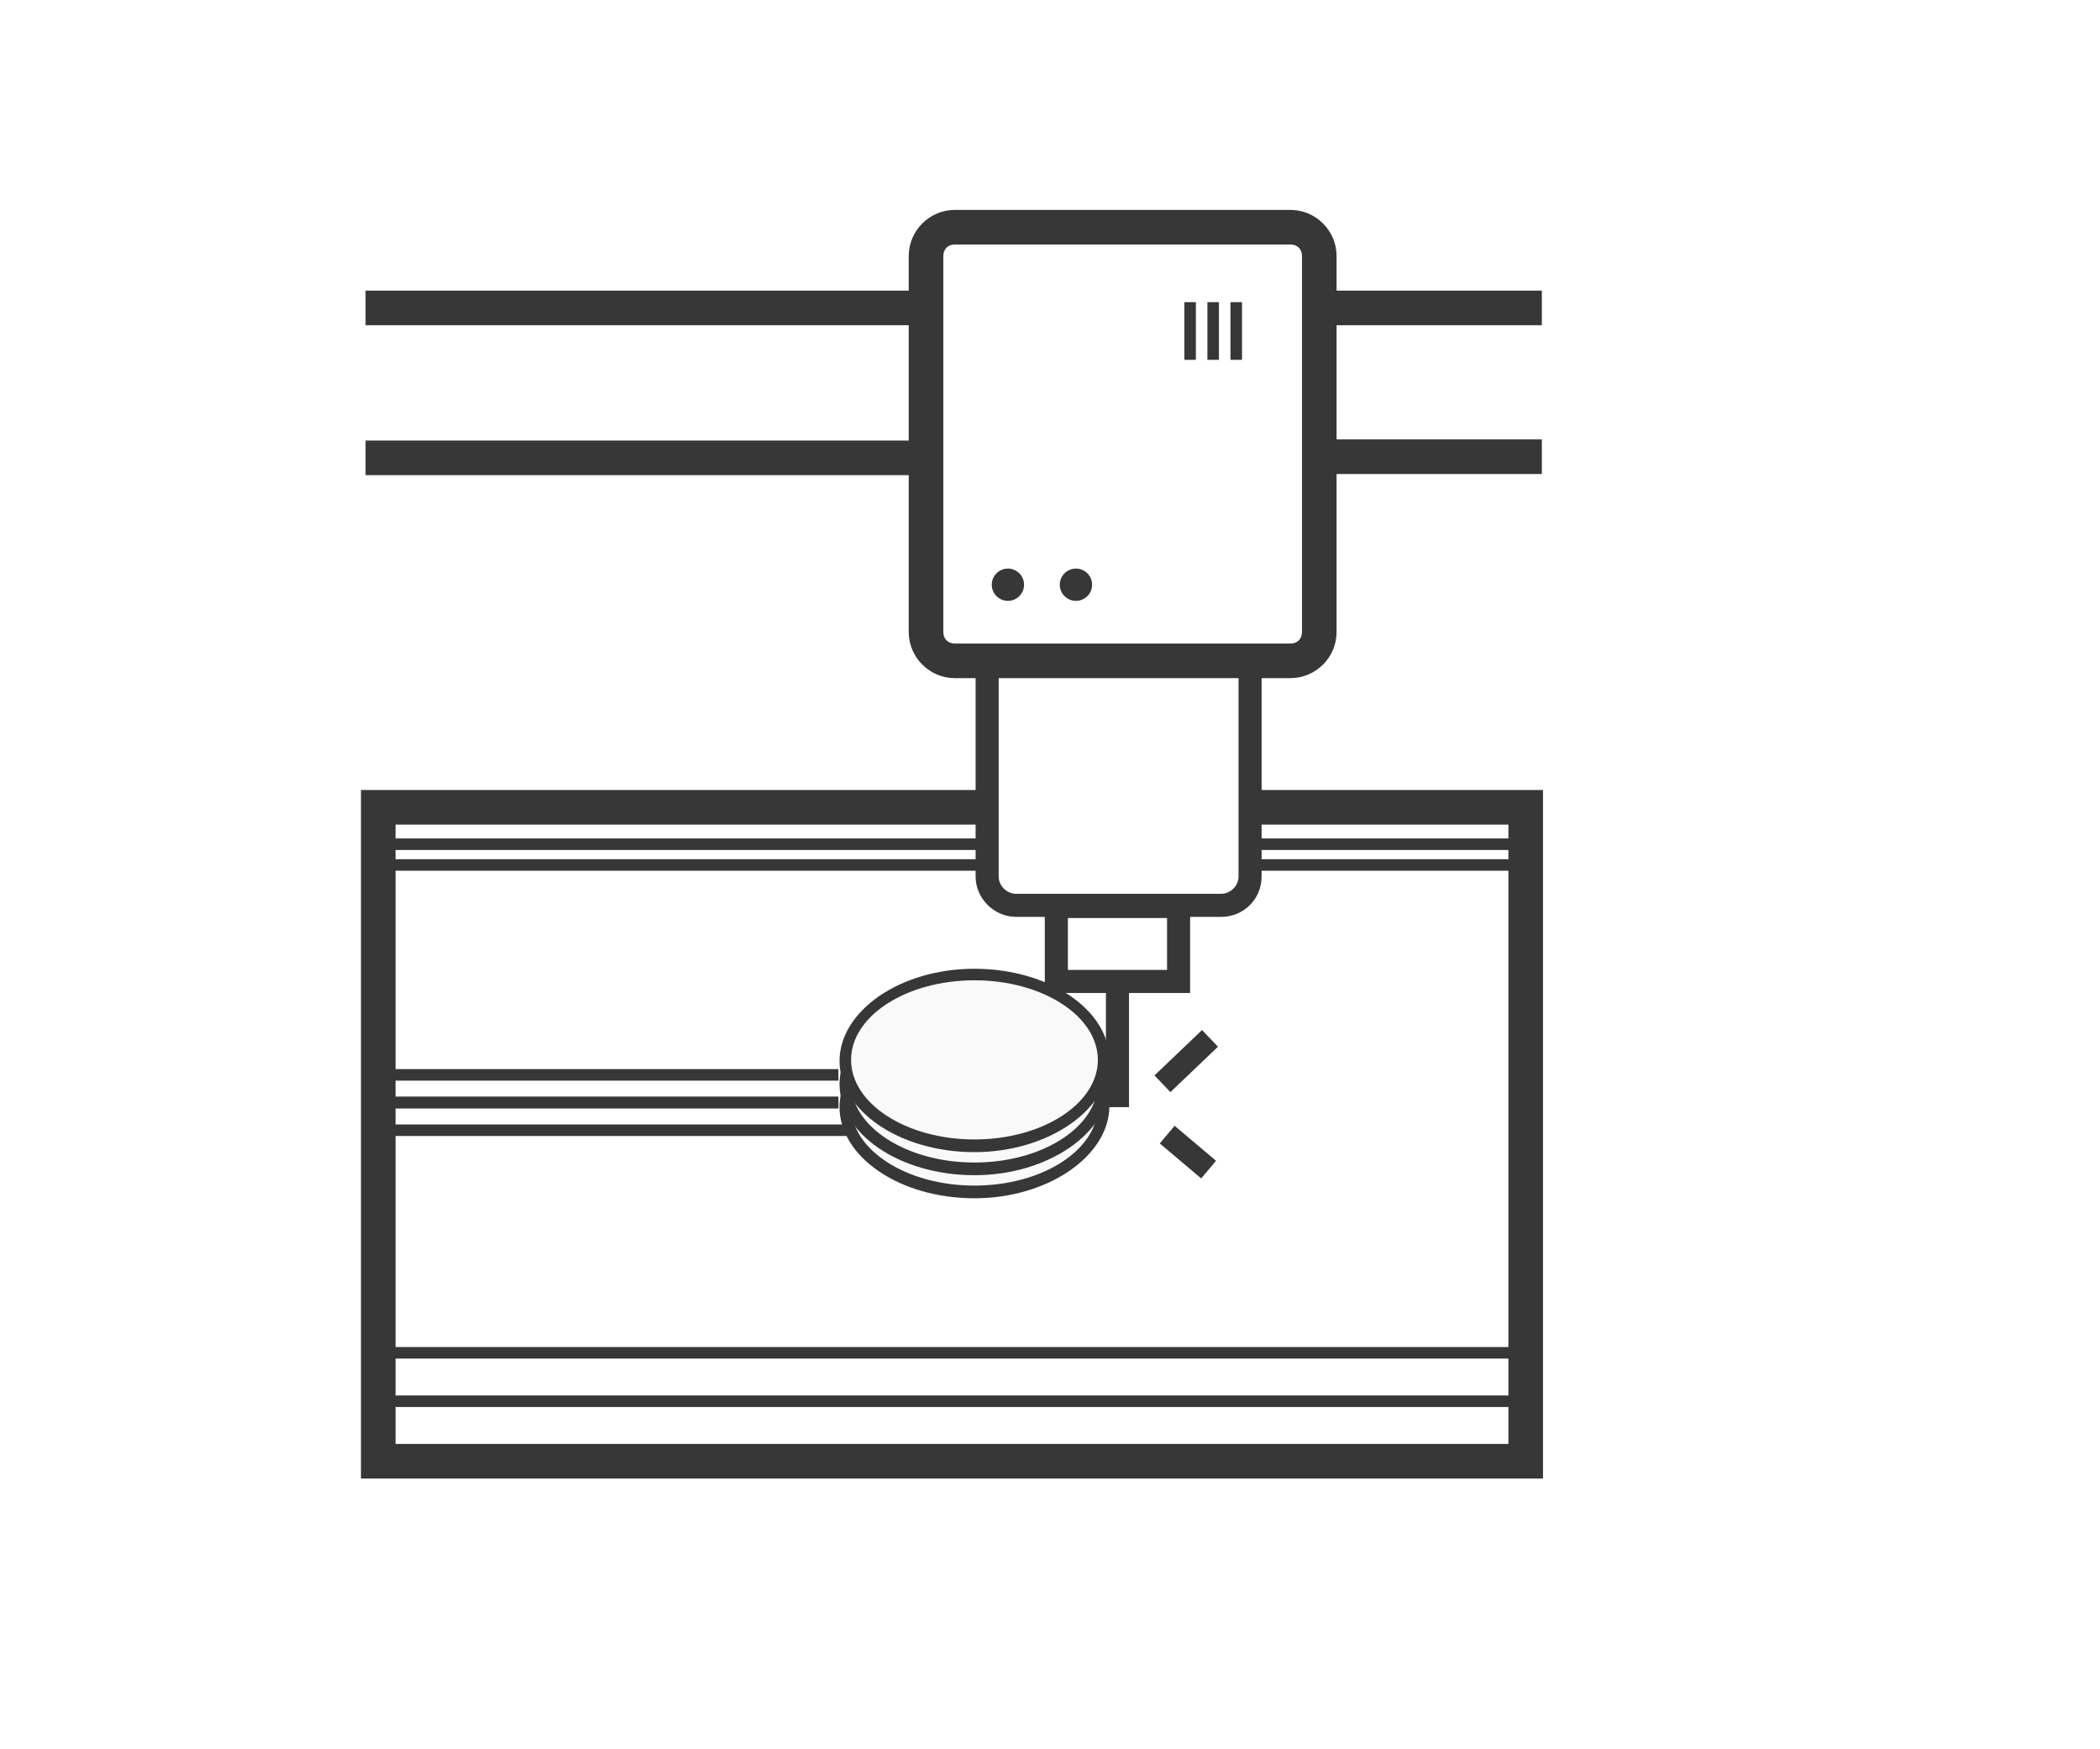
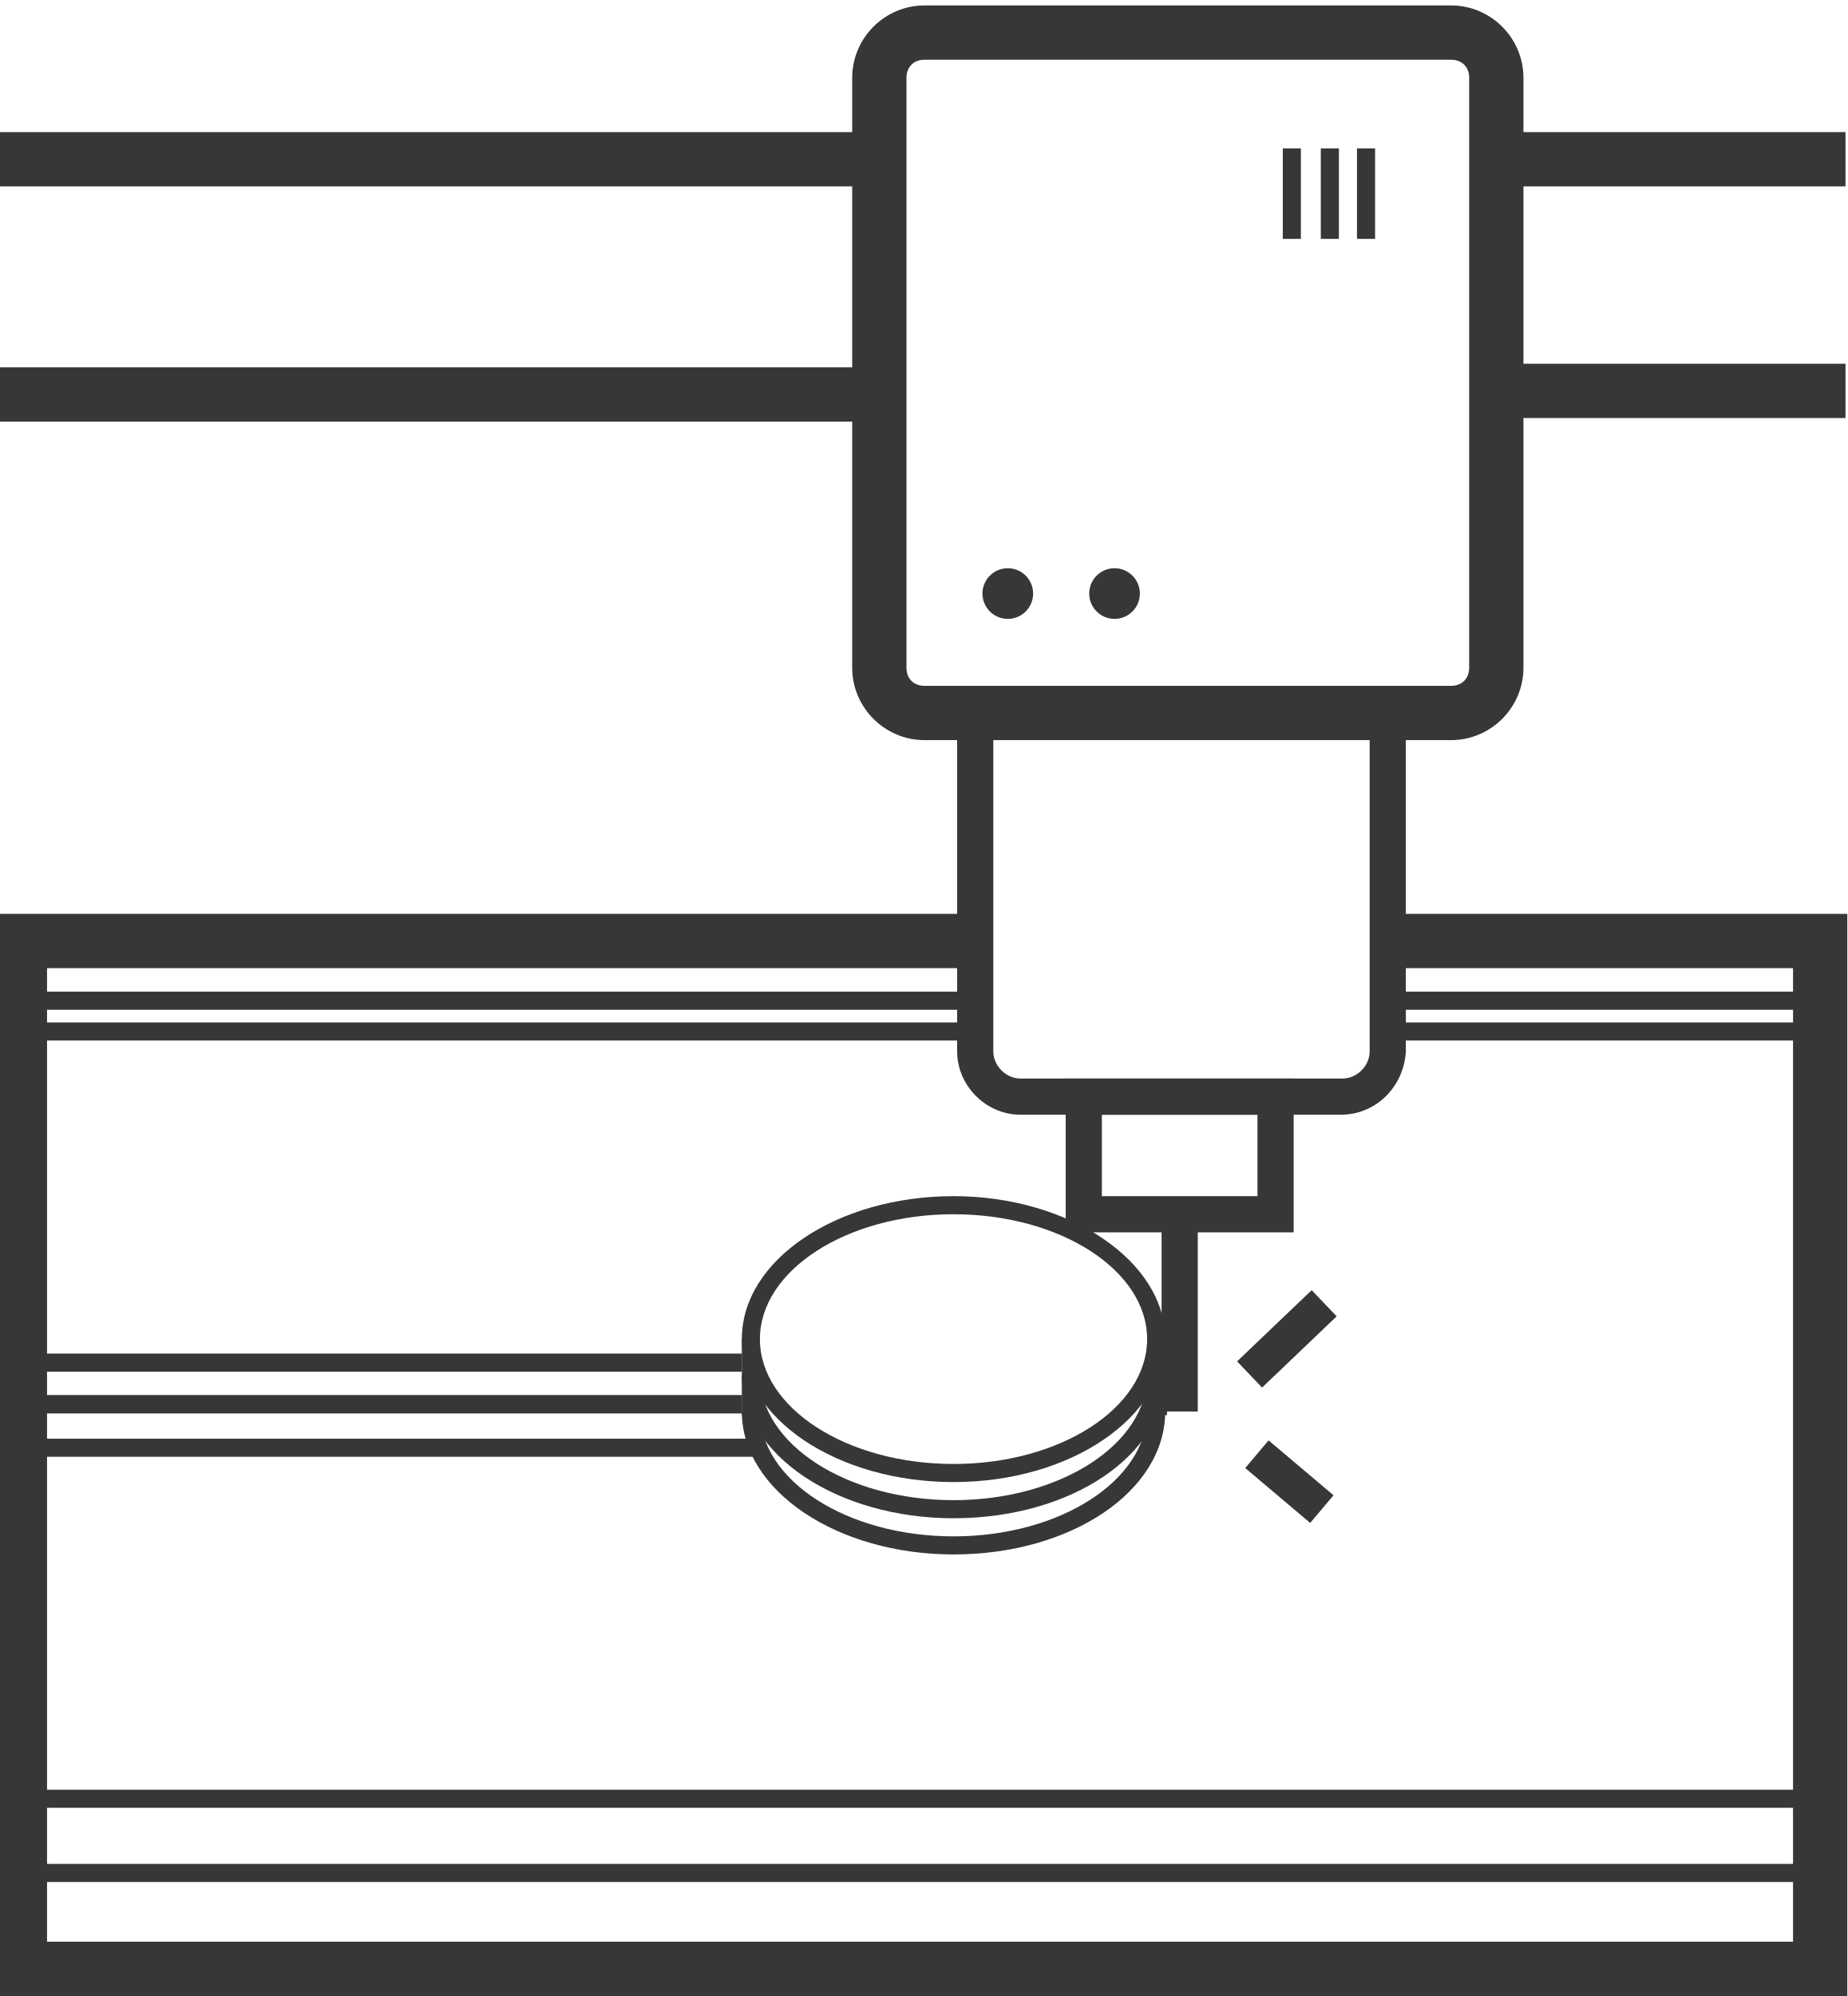
- <svg xmlns="http://www.w3.org/2000/svg" version="1.1" id="Слой_1" x="0px" y="0px" viewBox="0 0 182.1 151.6" style="enable-background:new 0 0 182.1 151.6;" xml:space="preserve">
-   <g>
-     <ellipse style="fill:#F9F9F9;" cx="84.5" cy="96" rx="11.2" ry="7.4" />
-     <path style="fill:#373737;" d="M84.5,103.9c-6.5,0-11.7-3.6-11.7-7.9S78,88,84.5,88s11.7,3.6,11.7,7.9S90.9,103.9,84.5,103.9z    M84.5,89c-5.9,0-10.7,3.1-10.7,6.9s4.8,6.9,10.7,6.9s10.7-3.1,10.7-6.9S90.4,89,84.5,89z" />
-   </g>
-   <g>
-     <path style="fill:#373737;" d="M111.9,58.8H82.8c-2.2,0-4-1.8-4-4V22.2c0-2.2,1.8-4,4-4h29.1c2.2,0,4,1.8,4,4v32.6   C115.9,57,114.1,58.8,111.9,58.8z M82.8,21.2c-0.6,0-1,0.4-1,1v32.6c0,0.6,0.4,1,1,1h29.1c0.6,0,1-0.4,1-1V22.2c0-0.6-0.4-1-1-1   H82.8z" />
-   </g>
-   <g>
-     <path style="fill:#373737;" d="M105.9,79.5H88.1c-1.9,0-3.5-1.6-3.5-3.5V56.3h24.8V76C109.4,78,107.8,79.5,105.9,79.5z M86.6,58.3   V76c0,0.8,0.7,1.5,1.5,1.5h17.8c0.8,0,1.5-0.7,1.5-1.5V58.3H86.6z" />
-   </g>
-   <g>
-     <polygon style="fill:#373737;" points="133.8,128.2 31.3,128.2 31.3,68.5 85.6,68.5 85.6,71.5 34.3,71.5 34.3,125.2 130.8,125.2    130.8,71.5 108.9,71.5 108.9,68.5 133.8,68.5  " />
-   </g>
-   <g>
-     <path style="fill:#373737;" d="M103.2,86.1H90.6v-8.5h12.6V86.1z M92.6,84.1h8.6v-4.5h-8.6V84.1z" />
-   </g>
-   <g>
-     <rect x="32.8" y="121" style="fill:#373737;" width="99.5" height="1" />
-   </g>
-   <g>
-     <rect x="32.8" y="116.8" style="fill:#373737;" width="99.5" height="1" />
-   </g>
-   <g>
-     <rect x="108.4" y="74.5" style="fill:#373737;" width="23.9" height="1" />
-   </g>
-   <g>
-     <rect x="32.8" y="74.5" style="fill:#373737;" width="52.6" height="1" />
-   </g>
-   <g>
-     <rect x="108.4" y="72.7" style="fill:#373737;" width="23.9" height="1" />
-   </g>
-   <g>
-     <rect x="32.8" y="72.7" style="fill:#373737;" width="52.8" height="1" />
-   </g>
-   <g>
-     <rect x="32.8" y="92.7" style="fill:#373737;" width="39.9" height="1" />
-   </g>
-   <g>
-     <rect x="32.8" y="95.1" style="fill:#373737;" width="39.9" height="1" />
-   </g>
-   <g>
-     <rect x="32.8" y="95.1" style="fill:#373737;" width="39.9" height="1" />
-   </g>
-   <g>
-     <rect x="32.8" y="97.5" style="fill:#373737;" width="40.7" height="1" />
-   </g>
-   <g>
-     <ellipse style="fill:#F9F9F9;" cx="84.5" cy="94" rx="11.2" ry="7.4" />
-     <path style="fill:#373737;" d="M84.5,101.9c-6.5,0-11.7-3.6-11.7-7.9S78,86,84.5,86s11.7,3.6,11.7,7.9S90.9,101.9,84.5,101.9z    M84.5,87c-5.9,0-10.7,3.1-10.7,6.9s4.8,6.9,10.7,6.9s10.7-3.1,10.7-6.9S90.4,87,84.5,87z" />
-   </g>
-   <g>
-     <ellipse style="fill:#F9F9F9;" cx="84.5" cy="92" rx="11.2" ry="7.4" />
-     <path style="fill:#373737;" d="M84.5,99.9c-6.5,0-11.7-3.6-11.7-7.9S78,84,84.5,84s11.7,3.6,11.7,7.9S90.9,99.9,84.5,99.9z    M84.5,85c-5.9,0-10.7,3.1-10.7,6.9s4.8,6.9,10.7,6.9s10.7-3.1,10.7-6.9S90.4,85,84.5,85z" />
-   </g>
-   <g>
-     <rect x="100" y="91" transform="matrix(0.7233 -0.6906 0.6906 0.7233 -35.0642 96.4888)" style="fill:#373737;" width="5.7" height="2" />
-   </g>
-   <g>
-     <rect x="102" y="97.5" transform="matrix(0.6454 -0.7639 0.7639 0.6454 -39.7436 114.1365)" style="fill:#373737;" width="2" height="4.7" />
-   </g>
-   <g>
-     <rect x="95.9" y="85.5" style="fill:#373737;" width="2" height="10.5" />
-   </g>
-   <g>
-     <rect x="31.7" y="38.2" style="fill:#373737;" width="47.5" height="3" />
-   </g>
-   <g>
-     <rect x="31.7" y="25.2" style="fill:#373737;" width="47.5" height="3" />
-   </g>
-   <g>
-     <rect x="114.4" y="25.2" style="fill:#373737;" width="19.3" height="3" />
-   </g>
-   <g>
-     <rect x="114.4" y="38.1" style="fill:#373737;" width="19.3" height="3" />
-   </g>
-   <g>
-     <rect x="102.7" y="26.2" style="fill:#373737;" width="1" height="5" />
-   </g>
-   <g>
-     <rect x="104.7" y="26.2" style="fill:#373737;" width="1" height="5" />
-   </g>
-   <g>
-     <rect x="106.7" y="26.2" style="fill:#373737;" width="1" height="5" />
-   </g>
-   <g>
-     <circle style="fill:#373737;" cx="87.4" cy="50.7" r="1.4" />
-   </g>
-   <g>
-     <circle style="fill:#373737;" cx="93.3" cy="50.7" r="1.4" />
-   </g>
-   <g>
- </g>
-   <g>
- </g>
-   <g>
- </g>
-   <g>
- </g>
-   <g>
- </g>
-   <g>
- </g>
-   <g>
- </g>
-   <g>
- </g>
-   <g>
- </g>
-   <g>
- </g>
-   <g>
- </g>
-   <g>
- </g>
-   <g>
- </g>
-   <g>
- </g>
-   <g>
- </g>
+ <svg xmlns="http://www.w3.org/2000/svg" viewBox="0 0 102.1 110.3">
+   <path d="M52.7 85.9C46.3 85.9 41 82.4 41 78h1c0 3.8 4.8 6.9 10.7 6.9s10.7-3.1 10.7-6.9h1c0 4.4-5.2 7.9-11.7 7.9zM80.2 40.9H51.1c-2.2 0-4-1.8-4-4V4.3c0-2.2 1.8-4 4-4h29.1c2.2 0 4 1.8 4 4v32.6c0 2.2-1.8 4-4 4zM51.1 3.3c-.6 0-1 .4-1 1v32.6c0 .6.4 1 1 1h29.1c.6 0 1-.4 1-1V4.3c0-.6-.4-1-1-1H51.1z" fill="#373737" />
+   <path d="M74.1 61.6H56.4c-1.9 0-3.5-1.6-3.5-3.5V38.4h24.8v19.7c-.1 1.9-1.6 3.5-3.6 3.5zM54.9 40.4v17.7c0 .8.7 1.5 1.5 1.5h17.8c.8 0 1.5-.7 1.5-1.5V40.4H54.9z" fill="#373737" />
+   <path fill="#373737" d="M102.1 110.3H-.4V50.5h54.3v3H2.6v53.8h96.5V53.5h-22v-3h25" />
+   <path d="M71.5 68.1H58.9v-8.5h12.6v8.5zm-10.6-2h8.6v-4.5h-8.6v4.5zM1.1 103h99.5v1H1.1zM1.1 98.9h99.5v1H1.1zM76.6 56.5h23.9v1H76.6zM1.1 56.5h52.6v1H1.1zM76.6 54.8h23.9v1H76.6zM1.1 54.8h52.8v1H1.1zM1.1 74.8H41v1H1.1zM1.1 77.1H41v1H1.1z" fill="#373737" />
+   <path fill="#373737" d="M1.1 77.1H41v1H1.1zM1.1 79.5h40.7v1H1.1zM52.7 83.9C46.3 83.9 41 80.4 41 76h1c0 3.8 4.8 6.9 10.7 6.9s10.7-3.1 10.7-6.9h1c0 4.4-5.2 7.9-11.7 7.9z" />
+   <path d="M52.7 81.9C46.3 81.9 41 78.4 41 74s5.3-7.9 11.7-7.9 11.7 3.6 11.7 7.9-5.2 7.9-11.7 7.9zm0-14.8C46.8 67.1 42 70.2 42 74s4.8 6.9 10.7 6.9 10.7-3.1 10.7-6.9-4.8-6.9-10.7-6.9zM68.373 75.231l4.123-3.936 1.381 1.447-4.123 3.936zM68.823 81.125l1.291-1.528 3.59 3.033-1.291 1.528z" fill="#373737" />
+   <path fill="#373737" d="M64.2 67.5h2V78h-2zM0 20.3h47.5v3H0zM0 7.3h47.5v3H0zM82.7 7.3H102v3H82.7zM82.7 20.1H102v3H82.7zM70.9 8.2h1v5h-1zM73 8.2h1v5h-1zM75 8.2h1v5h-1z" />
+   <circle cx="55.7" cy="32.8" r="1.4" fill="#373737" />
+   <circle cx="61.6" cy="32.8" r="1.4" fill="#373737" />
+   <path fill="#373737" d="M41 74h1v4.2h-1zM63.5 74.8h1v3.4h-1z" />
</svg>
